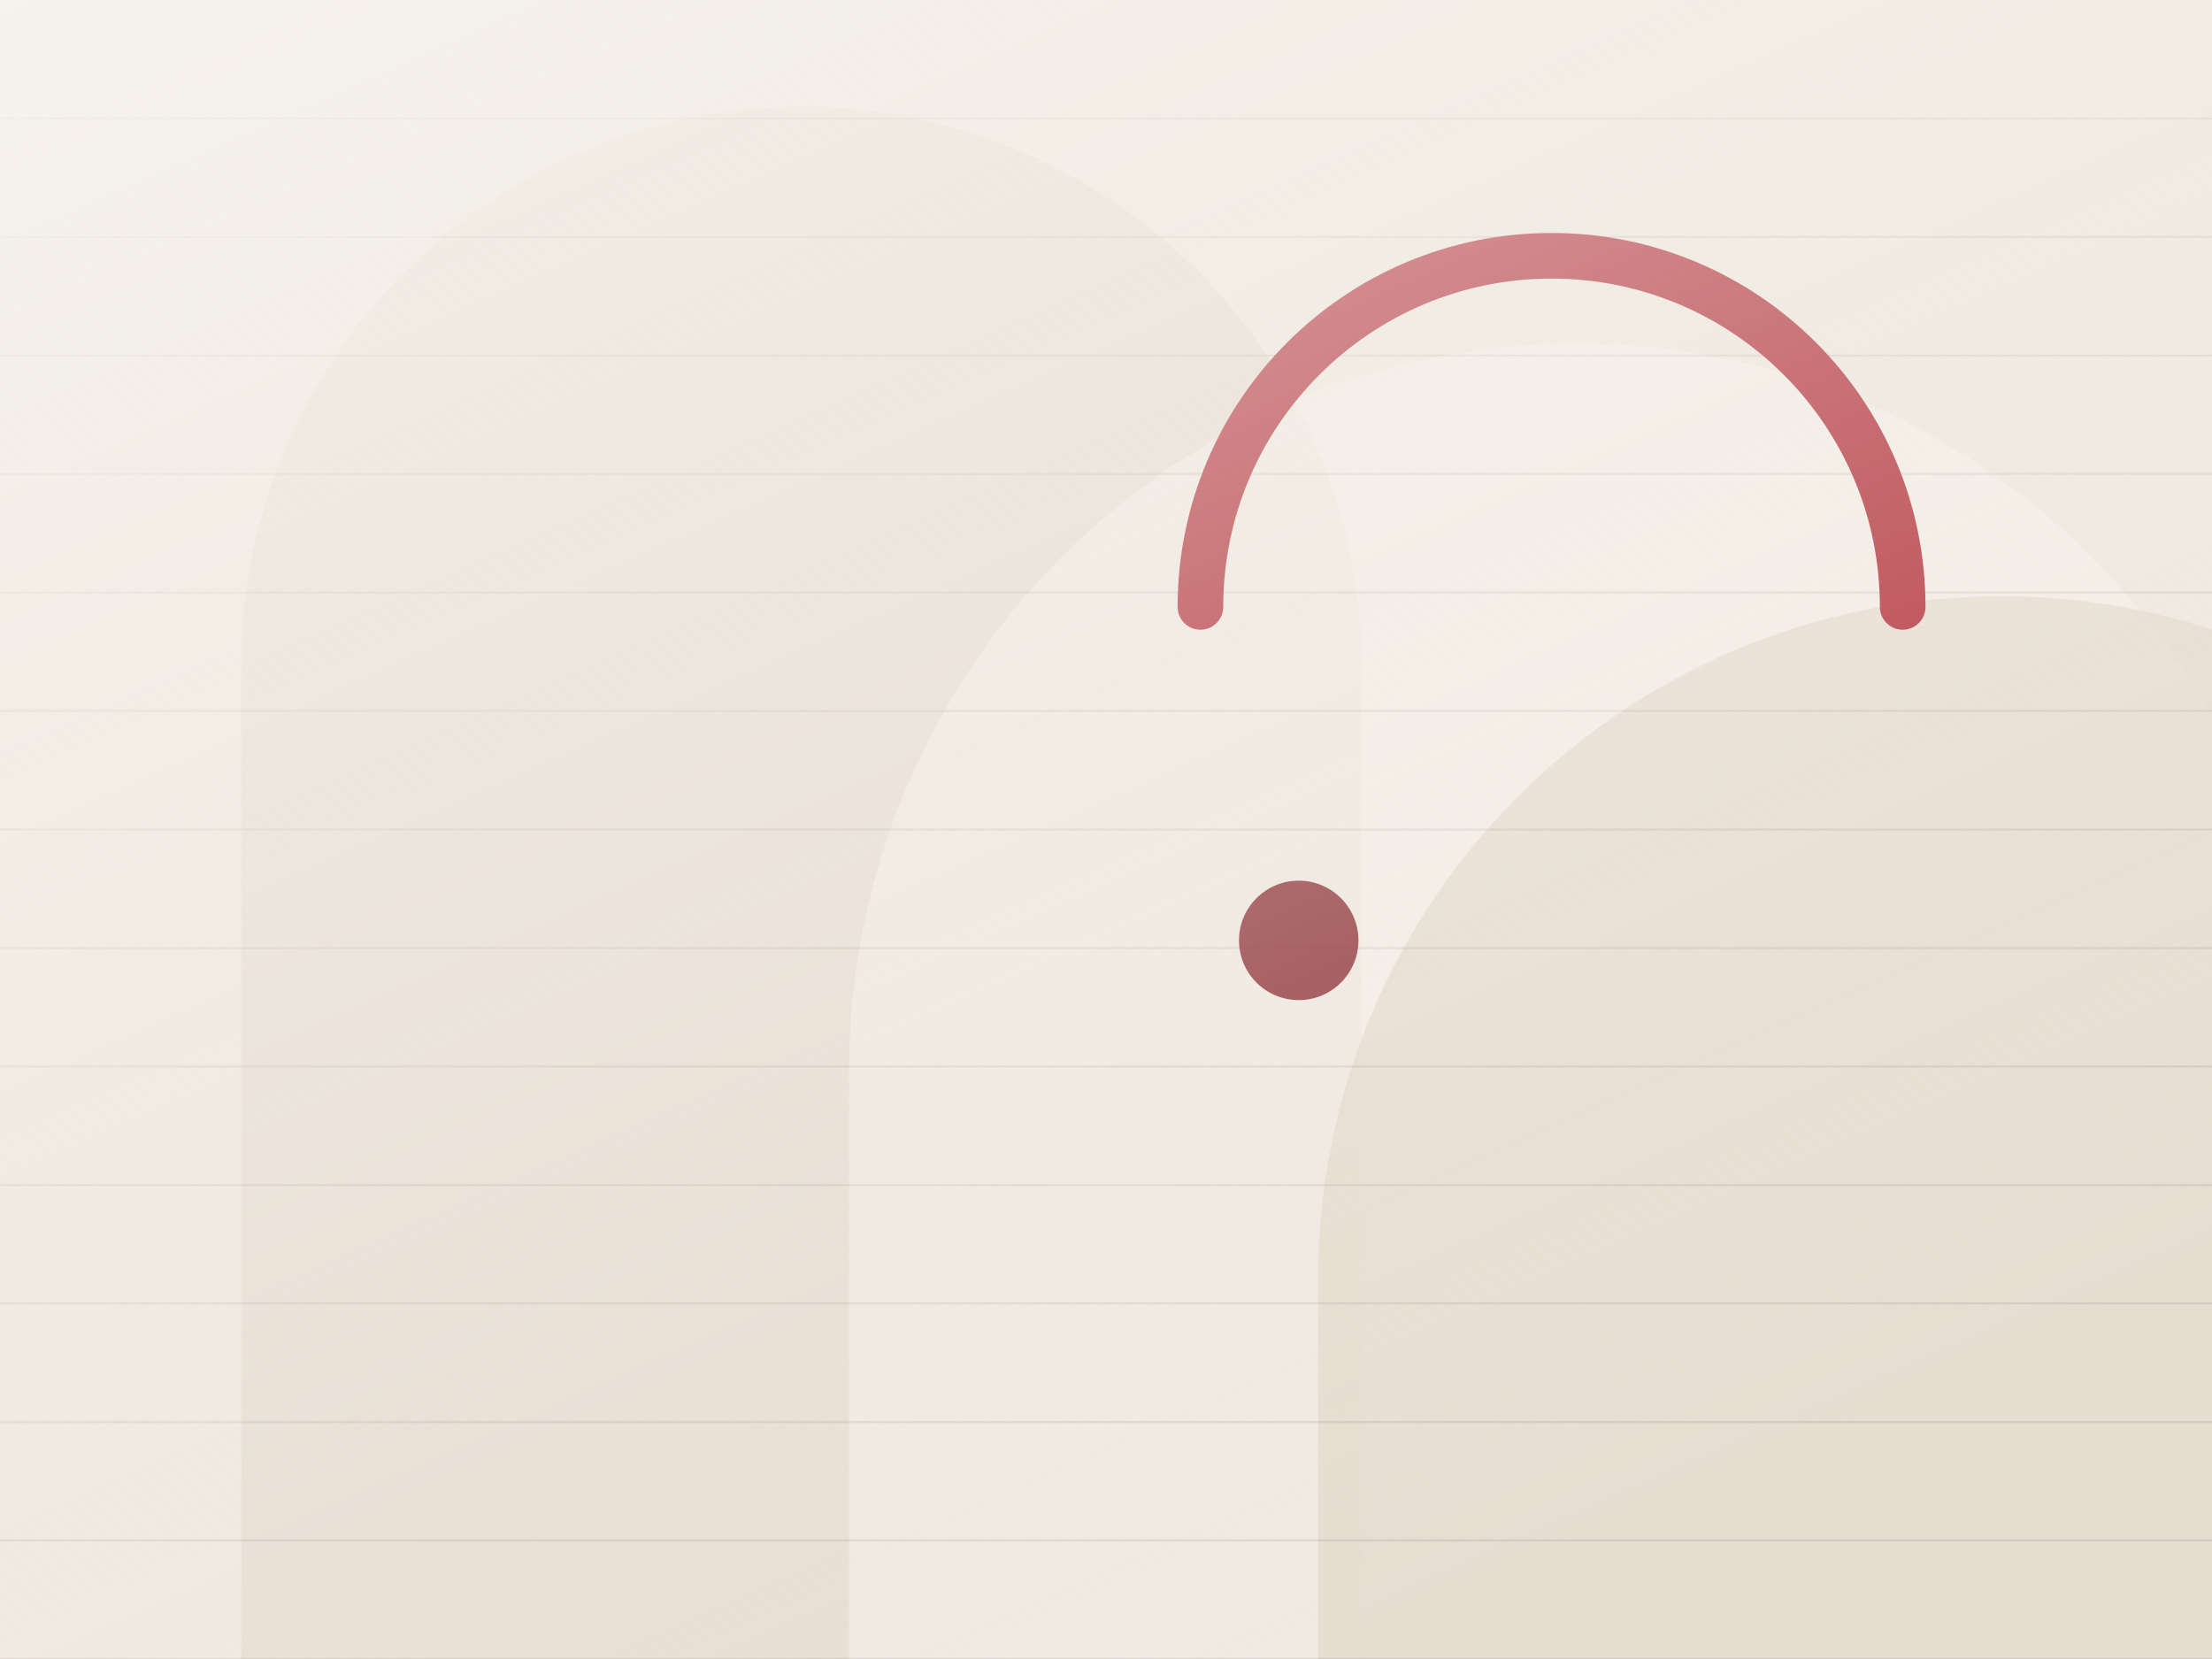
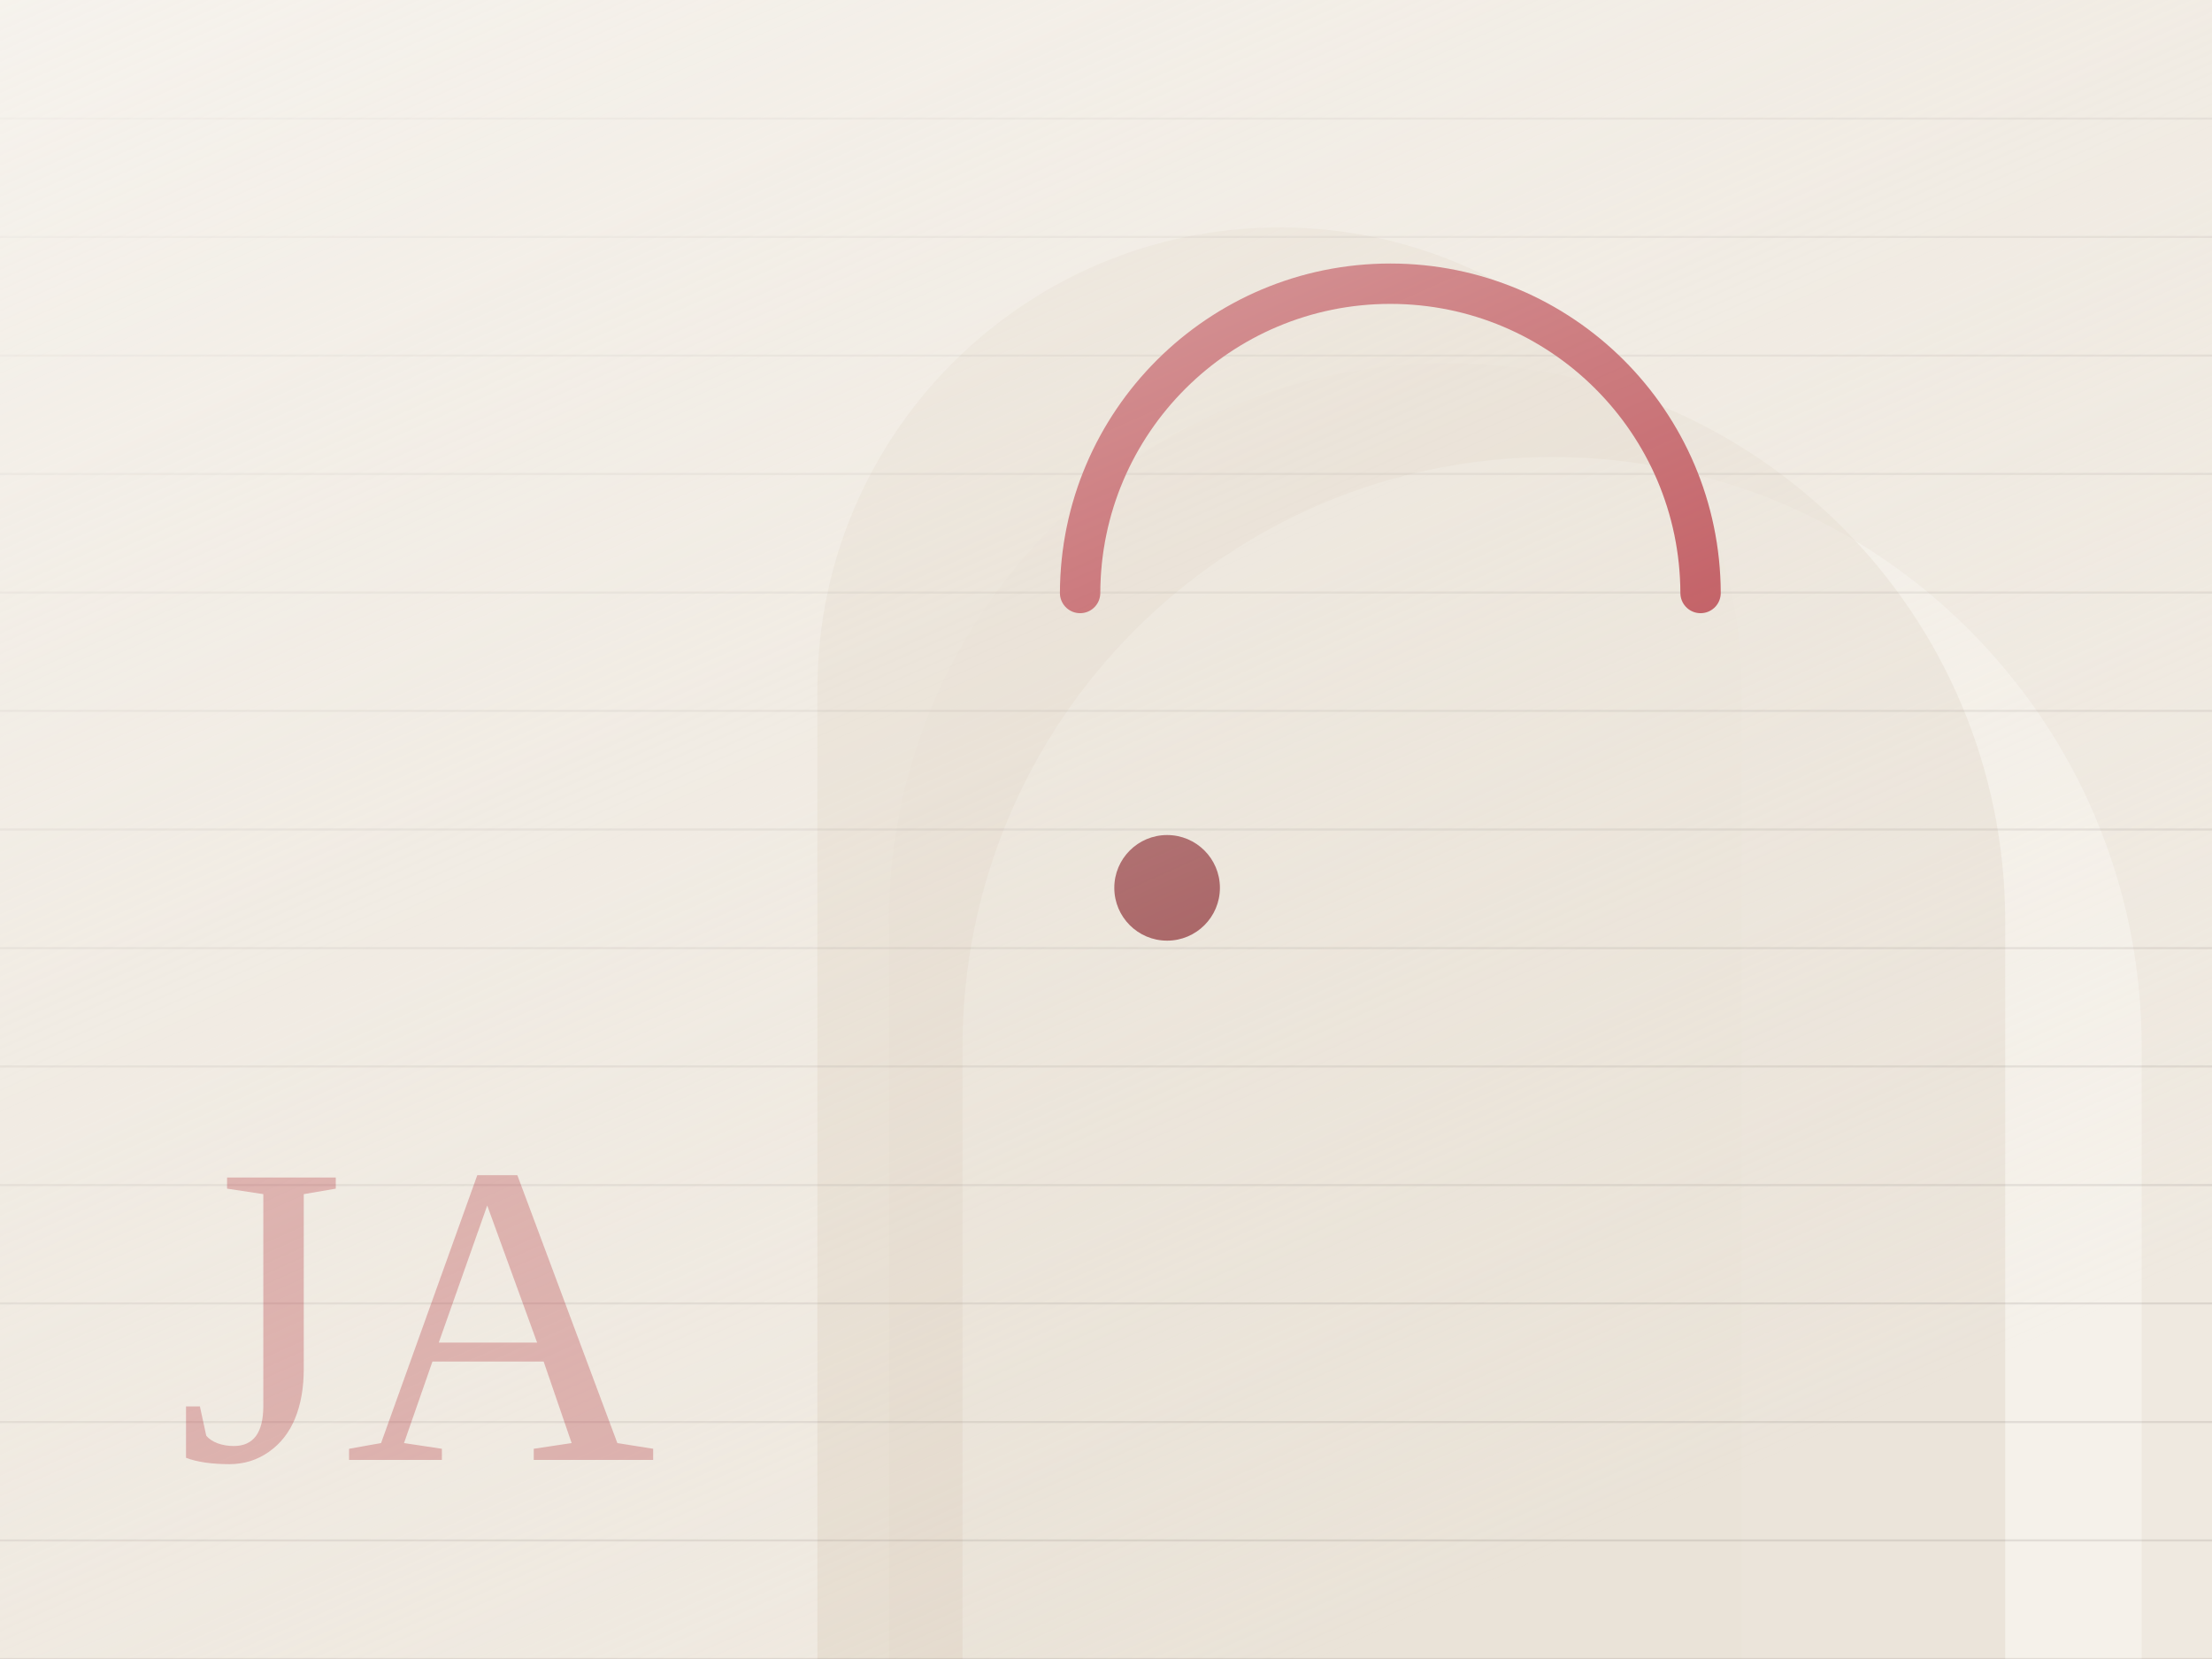
<svg xmlns="http://www.w3.org/2000/svg" viewBox="0 0 800 600" width="800" height="600" role="presentation">
  <defs>
    <linearGradient id="wash" x1="0" y1="0" x2="0.6" y2="1">
      <stop offset="0%" stop-color="#f7f4ef" stop-opacity="0.85" />
      <stop offset="100%" stop-color="#efe9e0" stop-opacity="0" />
    </linearGradient>
    <clipPath id="frame">
      <rect width="800" height="600" />
    </clipPath>
  </defs>
  <g clip-path="url(#frame)">
    <rect width="800" height="600" fill="#efe9e0" />
-     <path d="M87.228 600 L87.228 240.766 A202.599 202.599 0 0 1 492.425 240.766 L492.425 600 Z" fill="#e2d8ca" opacity="0.61" />
-     <path d="M307.052 600 L307.052 387.392 A263.169 263.169 0 0 1 833.39 387.392 L833.39 600 Z" fill="#f7f4ef" opacity="0.54" />
-     <path d="M476.723 600 L476.723 462.658 A247.023 247.023 0 0 1 970.769 462.658 L970.769 600 Z" fill="#e2d8ca" opacity="0.74" />
+     <path d="M295.628 600 L295.628 249.379 A167.127 167.127 0 0 1 629.882 249.379 L629.882 600 Z" fill="#e2d8ca" opacity="0.73" />
+     <path d="M348.105 600 L348.105 378.51 A213.226 213.226 0 0 1 774.557 378.51 L774.557 600 Z" fill="#f7f4ef" opacity="0.72" />
+     <path d="M321.477 600 L321.477 333.236 A201.869 201.869 0 0 1 725.216 333.236 L725.216 600 Z" fill="#e2d8ca" opacity="0.50" />
    <g stroke="#241f1d" stroke-width="0.75" opacity="0.1" fill="none">
      <path d="M0 42.9 H800" />
      <path d="M0 85.7 H800" />
      <path d="M0 128.6 H800" />
      <path d="M0 171.4 H800" />
      <path d="M0 214.3 H800" />
      <path d="M0 257.1 H800" />
      <path d="M0 300.0 H800" />
      <path d="M0 342.9 H800" />
      <path d="M0 385.7 H800" />
      <path d="M0 428.6 H800" />
      <path d="M0 471.4 H800" />
      <path d="M0 514.3 H800" />
      <path d="M0 557.1 H800" />
      <path d="M0 600.0 H800" />
    </g>
-     <path d="M434.152 219.498 A126.989 126.989 0 0 1 688.13 219.498" fill="none" stroke="#ad1f2b" stroke-width="16.5" stroke-linecap="round" />
-     <circle cx="469.7" cy="340.1" r="21.6" fill="#7d1119" opacity="0.85" />
+     <path d="M390.635 214.469 A112.199 112.199 0 0 1 615.032 214.469" fill="none" stroke="#ad1f2b" stroke-width="14.6" stroke-linecap="round" />
+     <circle cx="422.1" cy="321.1" r="19.1" fill="#7d1119" opacity="0.85" />
    <rect width="800" height="600" fill="url(#wash)" />
+     <text x="64" y="528" font-family="Georgia, 'Times New Roman', serif" font-size="156" fill="#ad1f2b" opacity="0.28">JA</text>
  </g>
</svg>
